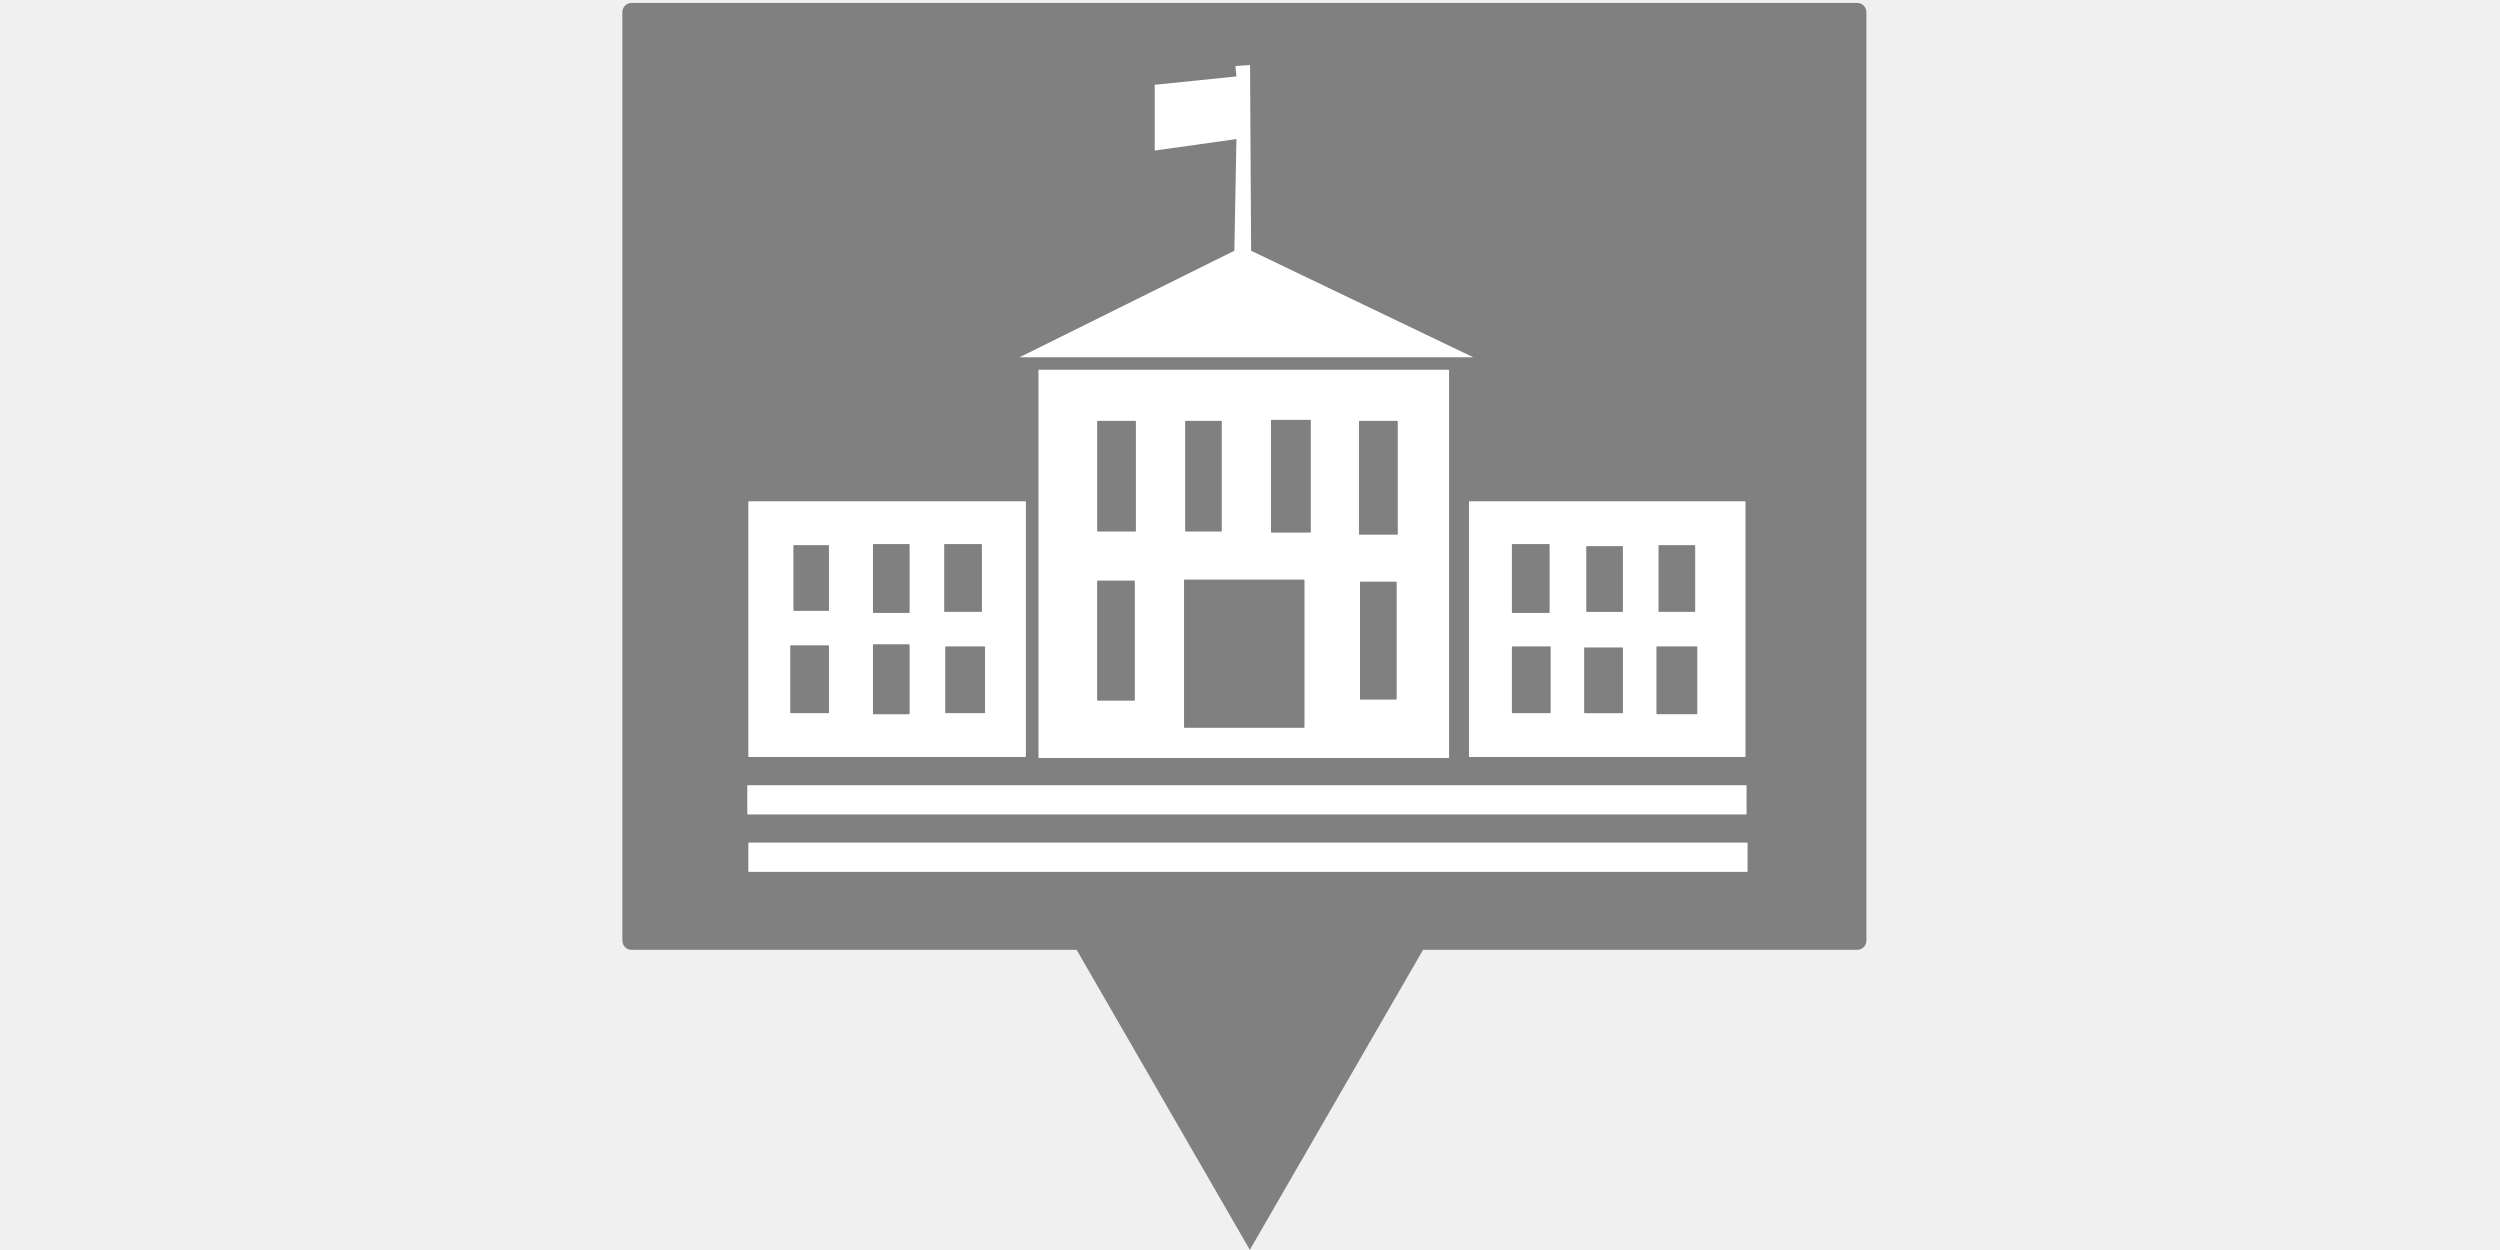
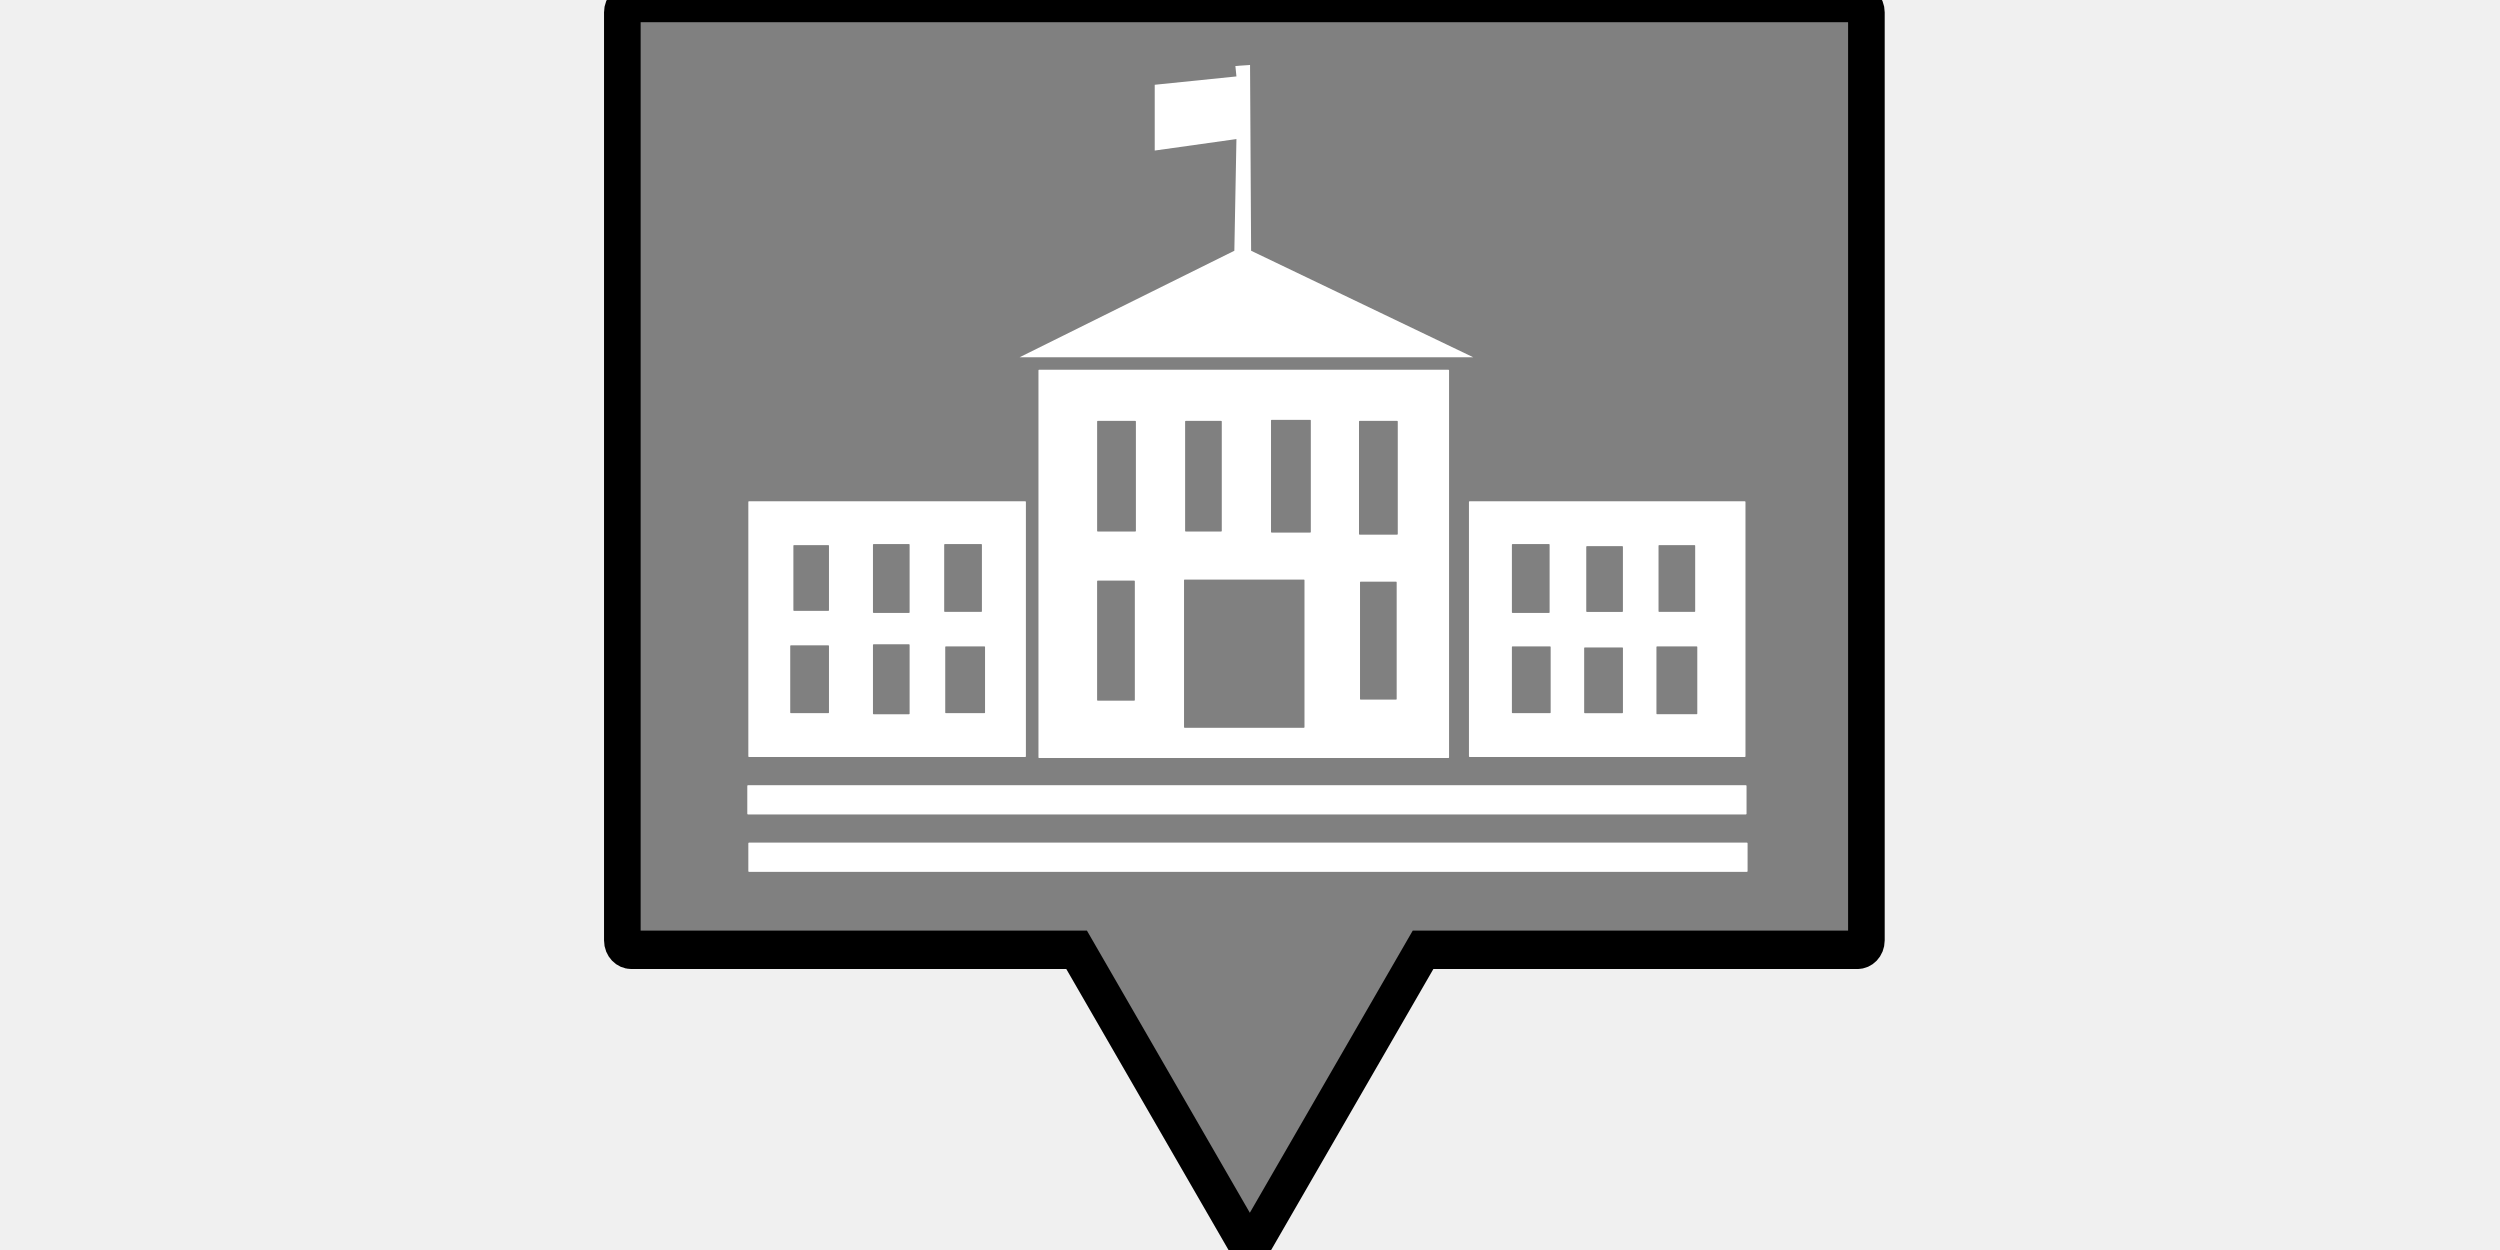
<svg xmlns="http://www.w3.org/2000/svg" width="200" height="100" viewBox="0 0 52.917 26.458" version="1.1" id="svg5">
  <defs id="defs2" />
  <g id="layer1" transform="matrix(0.490789,0,0,0.5150596,12.49652,-2.586433)" style="opacity:1">
-     <path id="rect8414" style="fill:#808080;stroke-width:0.845" d="M 1.763,5.143 C 1.55,5.143 1.378,5.316 1.378,5.529 V 43.669 c 0,0.214 0.172,0.385 0.385,0.385 H 20.97 l 1.66,2.74 5.811,9.591 5.811,-9.591 1.66,-2.74 h 18.735 c 0.214,0 0.385,-0.172 0.385,-0.385 V 5.529 c 0,-0.214 -0.172,-0.386 -0.385,-0.386 z" />
+     <path id="rect8414" style="fill:#808080;stroke-width:1.579;stroke:#000000;stroke-opacity:1;stroke-dasharray:none" d="M 1.763,5.143 C 1.55,5.143 1.378,5.316 1.378,5.529 V 43.669 c 0,0.214 0.172,0.385 0.385,0.385 H 20.97 l 1.66,2.74 5.811,9.591 5.811,-9.591 1.66,-2.74 h 18.735 c 0.214,0 0.385,-0.172 0.385,-0.385 V 5.529 c 0,-0.214 -0.172,-0.386 -0.385,-0.386 z" />
    <path id="rect180" style="fill:#ffffff;stroke-width:0.054" d="m 28.45,7.69 -0.632,0.043 0.045,0.429 -3.524,0.343 v 2.703 l 3.524,-0.472 -0.09,4.59 -9.26,4.376 h 19.56 l -9.577,-4.376 z M 19.352,20.216 c -0.015,0 -0.027,0.011 -0.027,0.025 v 15.907 c 0,0.014 0.012,0.025 0.027,0.025 h 17.654 c 0.015,0 0.027,-0.011 0.027,-0.025 V 20.242 c 0,-0.014 -0.012,-0.025 -0.027,-0.025 z m 10.029,2.059 h 1.663 c 0.015,0 0.027,0.011 0.027,0.026 v 4.582 c 0,0.014 -0.012,0.025 -0.027,0.025 H 29.381 c -0.015,0 -0.027,-0.011 -0.027,-0.025 v -4.582 c 0,-0.014 0.012,-0.026 0.027,-0.026 z m -7.499,0.043 h 1.618 c 0.015,0 0.027,0.011 0.027,0.025 v 4.496 c 0,0.014 -0.012,0.026 -0.027,0.026 h -1.618 c -0.015,0 -0.027,-0.011 -0.027,-0.026 v -4.496 c 0,-0.014 0.012,-0.025 0.027,-0.025 z m 3.795,0 h 1.527 c 0.015,0 0.027,0.011 0.027,0.025 v 4.496 c 0,0.014 -0.012,0.026 -0.027,0.026 h -1.527 c -0.015,0 -0.027,-0.011 -0.027,-0.026 v -4.496 c 0,-0.014 0.012,-0.025 0.027,-0.025 z m 7.499,0 h 1.618 c 0.015,0 0.027,0.011 0.027,0.025 v 4.625 c 0,0.014 -0.012,0.025 -0.027,0.025 h -1.618 c -0.015,0 -0.027,-0.011 -0.027,-0.025 v -4.625 c 0,-0.014 0.012,-0.025 0.027,-0.025 z M 6.839,25.621 c -0.015,0 -0.027,0.011 -0.027,0.025 v 10.459 c 0,0.014 0.012,0.025 0.027,0.025 H 18.756 c 0.015,0 0.027,-0.011 0.027,-0.025 V 25.647 c 0,-0.014 -0.012,-0.025 -0.027,-0.025 z m 31.079,0 c -0.015,0 -0.027,0.011 -0.027,0.025 v 10.459 c 0,0.014 0.012,0.025 0.027,0.025 h 11.872 c 0.015,0 0.027,-0.011 0.027,-0.025 V 25.647 c 0,-0.014 -0.012,-0.025 -0.027,-0.025 z m -25.704,1.759 h 1.527 c 0.015,0 0.027,0.011 0.027,0.025 v 2.78 c 0,0.014 -0.012,0.025 -0.027,0.025 h -1.527 c -0.015,0 -0.027,-0.011 -0.027,-0.025 V 27.406 c 0,-0.014 0.012,-0.025 0.027,-0.025 z m 3.072,0 h 1.573 c 0.015,0 0.027,0.011 0.027,0.025 v 2.737 c 0,0.014 -0.012,0.025 -0.027,0.025 h -1.573 c -0.015,0 -0.027,-0.011 -0.027,-0.025 V 27.406 c 0,-0.014 0.012,-0.025 0.027,-0.025 z m 24.484,0 h 1.573 c 0.015,0 0.027,0.011 0.027,0.025 v 2.78 c 0,0.014 -0.012,0.025 -0.027,0.025 h -1.573 c -0.015,0 -0.027,-0.011 -0.027,-0.025 V 27.406 c 0,-0.014 0.012,-0.025 0.027,-0.025 z m -30.989,0.043 h 1.482 c 0.015,0 0.027,0.011 0.027,0.025 v 2.652 c 0,0.014 -0.012,0.025 -0.027,0.025 H 8.782 c -0.015,0 -0.027,-0.011 -0.027,-0.025 v -2.652 c 0,-0.014 0.012,-0.025 0.027,-0.025 z m 37.313,0 h 1.527 c 0.015,0 0.027,0.011 0.027,0.025 v 2.694 c 0,0.014 -0.012,0.025 -0.027,0.025 h -1.527 c -0.015,0 -0.027,-0.011 -0.027,-0.025 v -2.694 c 0,-0.014 0.012,-0.025 0.027,-0.025 z m -3.117,0.043 h 1.527 c 0.015,0 0.027,0.011 0.027,0.025 v 2.652 c 0,0.014 -0.012,0.025 -0.027,0.025 h -1.527 c -0.015,0 -0.027,-0.011 -0.027,-0.025 v -2.652 c 0,-0.014 0.012,-0.025 0.027,-0.025 z m -17.347,1.373 h 5.141 c 0.015,0 0.027,0.011 0.027,0.025 v 6.041 c 0,0.014 -0.012,0.025 -0.027,0.025 h -5.141 c -0.015,0 -0.027,-0.011 -0.027,-0.025 v -6.041 c 0,-0.014 0.012,-0.026 0.027,-0.026 z m -3.749,0.043 h 1.573 c 0.015,0 0.027,0.011 0.027,0.026 v 4.882 c 0,0.014 -0.012,0.026 -0.027,0.026 h -1.573 c -0.015,0 -0.027,-0.011 -0.027,-0.026 v -4.882 c 0,-0.014 0.012,-0.026 0.027,-0.026 z m 11.339,0.043 h 1.527 c 0.015,0 0.027,0.011 0.027,0.025 v 4.797 c 0,0.014 -0.012,0.026 -0.027,0.026 h -1.527 c -0.015,0 -0.027,-0.011 -0.027,-0.026 v -4.797 c 0,-0.014 0.012,-0.025 0.027,-0.025 z m -21.006,2.574 h 1.527 c 0.015,0 0.027,0.011 0.027,0.026 v 2.823 c 0,0.014 -0.012,0.026 -0.027,0.026 h -1.527 c -0.015,0 -0.027,-0.011 -0.027,-0.026 v -2.823 c 0,-0.014 0.012,-0.026 0.027,-0.026 z m -3.569,0.043 h 1.618 c 0.015,0 0.027,0.011 0.027,0.025 v 2.737 c 0,0.014 -0.012,0.025 -0.027,0.025 H 8.646 c -0.015,0 -0.027,-0.011 -0.027,-0.025 v -2.737 c 0,-0.014 0.012,-0.025 0.027,-0.025 z m 6.686,0.043 h 1.663 c 0.015,0 0.027,0.011 0.027,0.025 v 2.694 c 0,0.014 -0.012,0.025 -0.027,0.025 h -1.663 c -0.015,0 -0.027,-0.011 -0.027,-0.025 v -2.694 c 0,-0.014 0.012,-0.025 0.027,-0.025 z m 24.439,0 h 1.618 c 0.015,0 0.027,0.011 0.027,0.025 v 2.694 c 0,0.014 -0.012,0.025 -0.027,0.025 h -1.618 c -0.015,0 -0.027,-0.011 -0.027,-0.025 v -2.694 c 0,-0.014 0.012,-0.025 0.027,-0.025 z m 6.234,0 h 1.708 c 0.015,0 0.027,0.011 0.027,0.025 v 2.737 c 0,0.014 -0.012,0.026 -0.027,0.026 h -1.708 c -0.015,0 -0.027,-0.011 -0.027,-0.026 v -2.737 c 0,-0.014 0.012,-0.025 0.027,-0.025 z m -3.117,0.043 h 1.618 c 0.015,0 0.027,0.011 0.027,0.025 v 2.652 c 0,0.014 -0.012,0.025 -0.027,0.025 h -1.618 c -0.015,0 -0.027,-0.011 -0.027,-0.025 v -2.652 c 0,-0.014 0.012,-0.025 0.027,-0.025 z M 6.796,37.29 c -0.016,0 -0.029,0.012 -0.029,0.028 v 1.146 c 0,0.015 0.013,0.027 0.029,0.027 H 49.834 c 0.016,0 0.029,-0.012 0.029,-0.027 v -1.146 c 0,-0.015 -0.013,-0.028 -0.029,-0.028 z m 0.045,2.359 c -0.016,0 -0.029,0.012 -0.029,0.028 v 1.146 c 0,0.015 0.013,0.028 0.029,0.028 H 49.879 c 0.016,0 0.029,-0.012 0.029,-0.028 v -1.146 c 0,-0.015 -0.013,-0.028 -0.029,-0.028 z" />
  </g>
</svg>
